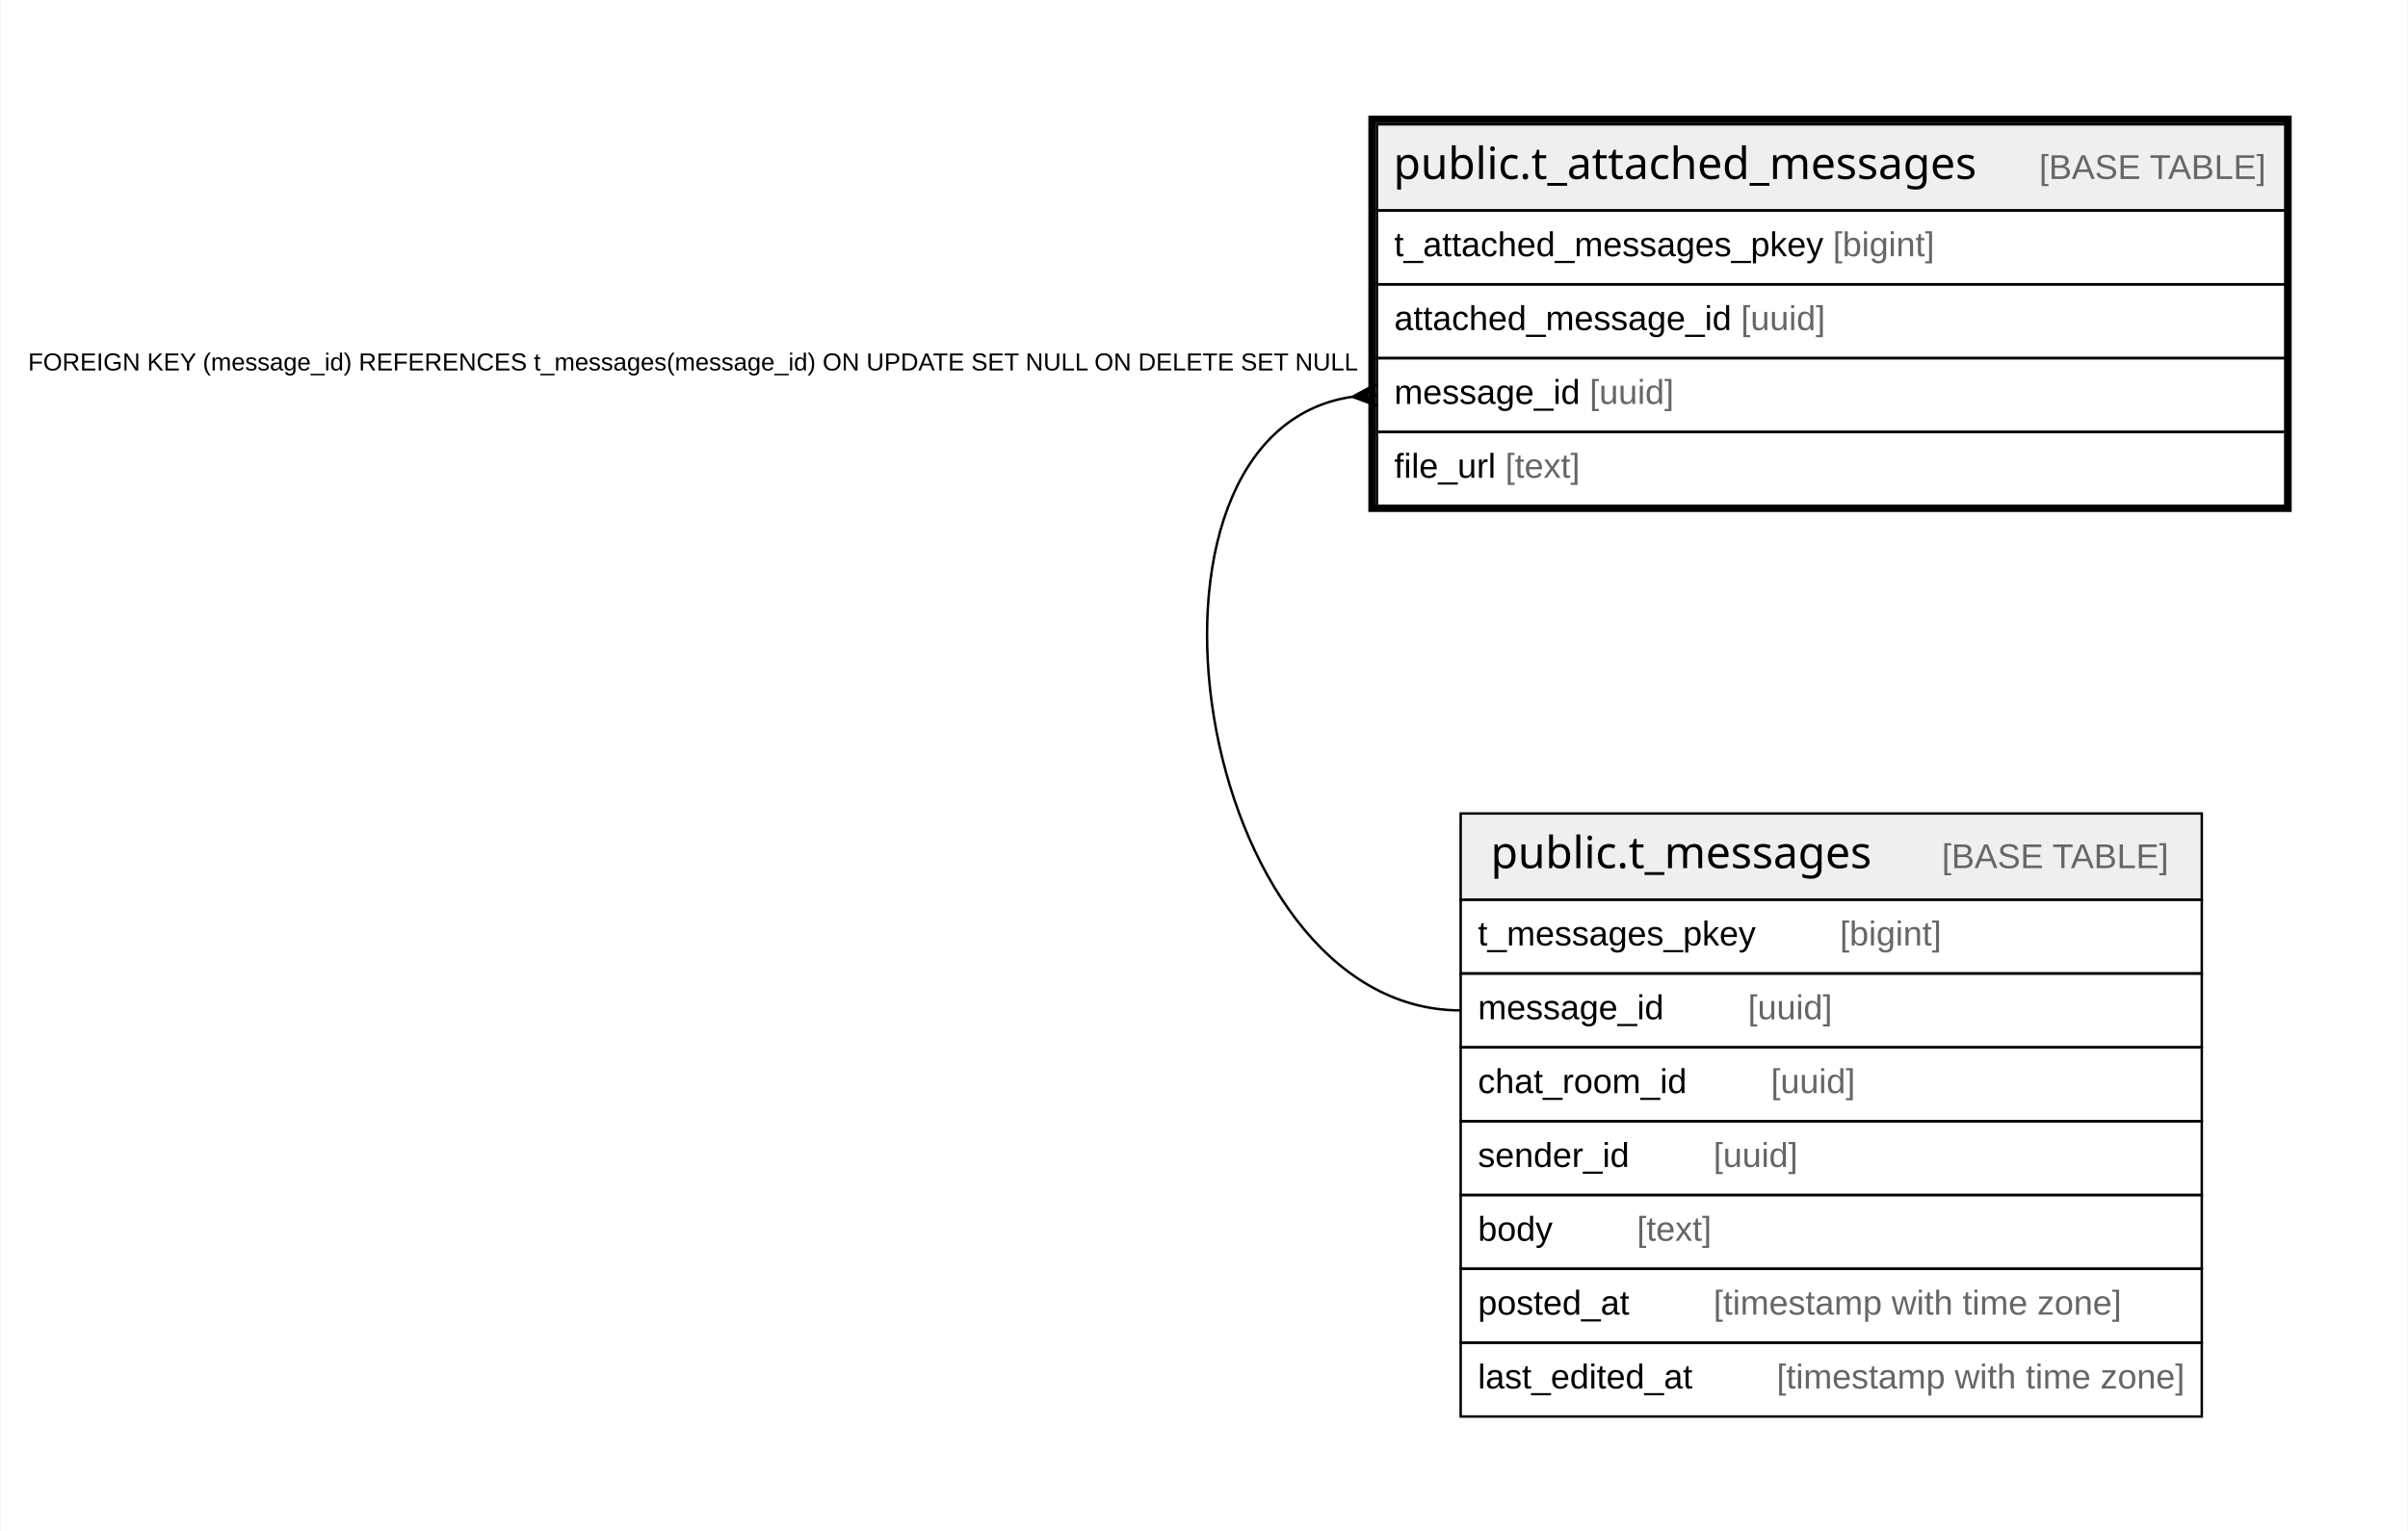
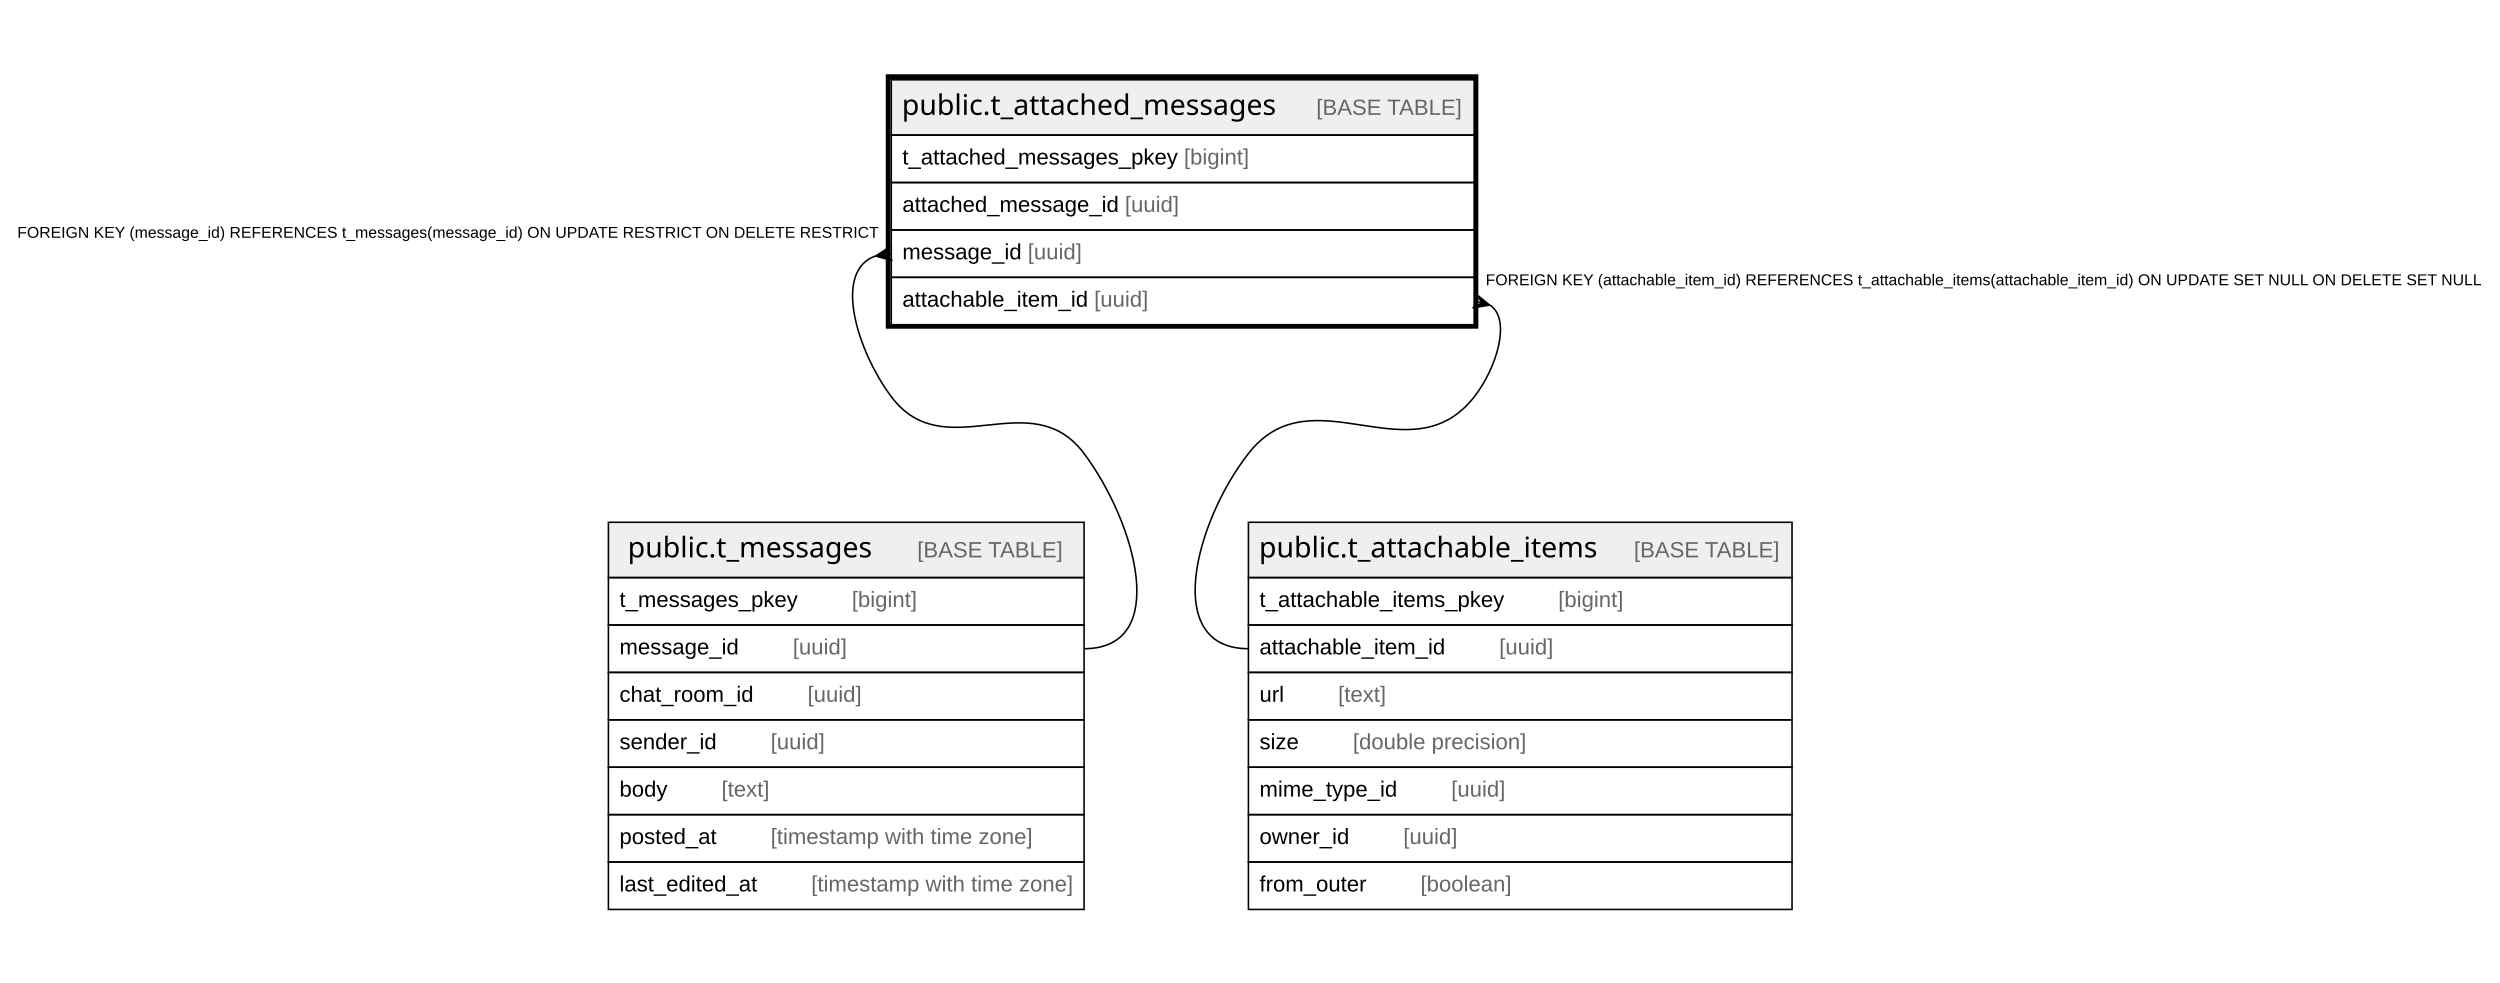
- <svg xmlns="http://www.w3.org/2000/svg" width="978pt" height="622pt" viewBox="0.00 0.00 977.50 622.00">
+ <svg xmlns="http://www.w3.org/2000/svg" width="1582pt" height="622pt" viewBox="0.00 0.00 1582.00 622.00">
  <g id="graph0" class="graph" transform="scale(1 1) rotate(0) translate(4 618)">
-     <polygon fill="#ffffff" stroke="transparent" points="-4,4 -4,-618 973.5,-618 973.5,4 -4,4" />
+     <polygon fill="#ffffff" stroke="transparent" points="-4,4 -4,-618 1578,-618 1578,4 -4,4" />
    <g id="node1" class="node">
-       <polygon fill="#efefef" stroke="transparent" points="555,-532.5 555,-567.5 924,-567.5 924,-532.5 555,-532.5" />
-       <polygon fill="none" stroke="#000000" points="555,-532.5 555,-567.5 924,-567.5 924,-532.5 555,-532.5" />
-       <text text-anchor="start" x="561.678" y="-545.3" font-family="Arial Bold" font-size="18.00" fill="#000000">public.t_attached_messages</text>
-       <text text-anchor="start" x="789.754" y="-545.3" font-family="Arial" font-size="14.00" fill="#000000">    </text>
-       <text text-anchor="start" x="823.959" y="-545.3" font-family="Arial" font-size="14.00" fill="#666666">[BASE TABLE]</text>
-       <polygon fill="none" stroke="#000000" points="555,-502.5 555,-532.5 924,-532.5 924,-502.5 555,-502.5" />
-       <text text-anchor="start" x="562" y="-513.9" font-family="Arial" font-size="14.00" fill="#000000">t_attached_messages_pkey </text>
-       <text text-anchor="start" x="740.179" y="-513.9" font-family="Arial" font-size="14.00" fill="#666666">[bigint]</text>
-       <polygon fill="none" stroke="#000000" points="555,-472.5 555,-502.5 924,-502.5 924,-472.5 555,-472.5" />
-       <text text-anchor="start" x="562" y="-483.9" font-family="Arial" font-size="14.00" fill="#000000">attached_message_id </text>
-       <text text-anchor="start" x="702.83" y="-483.9" font-family="Arial" font-size="14.00" fill="#666666">[uuid]</text>
-       <polygon fill="none" stroke="#000000" points="555,-442.5 555,-472.5 924,-472.5 924,-442.5 555,-442.5" />
-       <text text-anchor="start" x="562" y="-453.9" font-family="Arial" font-size="14.00" fill="#000000">message_id </text>
-       <text text-anchor="start" x="641.353" y="-453.9" font-family="Arial" font-size="14.00" fill="#666666">[uuid]</text>
-       <polygon fill="none" stroke="#000000" points="555,-412.5 555,-442.5 924,-442.5 924,-412.5 555,-412.5" />
-       <text text-anchor="start" x="562" y="-423.9" font-family="Arial" font-size="14.00" fill="#000000">file_url </text>
-       <text text-anchor="start" x="607.109" y="-423.9" font-family="Arial" font-size="14.00" fill="#666666">[text]</text>
-       <polygon fill="none" stroke="#000000" stroke-width="3" points="553,-411.5 553,-569.5 925,-569.5 925,-411.5 553,-411.5" />
+       <polygon fill="#efefef" stroke="transparent" points="560,-532.5 560,-567.5 929,-567.5 929,-532.5 560,-532.5" />
+       <polygon fill="none" stroke="#000000" points="560,-532.5 560,-567.5 929,-567.5 929,-532.5 560,-532.5" />
+       <text text-anchor="start" x="566.678" y="-545.3" font-family="Arial Bold" font-size="18.00" fill="#000000">public.t_attached_messages</text>
+       <text text-anchor="start" x="794.754" y="-545.3" font-family="Arial" font-size="14.00" fill="#000000">    </text>
+       <text text-anchor="start" x="828.959" y="-545.3" font-family="Arial" font-size="14.00" fill="#666666">[BASE TABLE]</text>
+       <polygon fill="none" stroke="#000000" points="560,-502.5 560,-532.5 929,-532.5 929,-502.5 560,-502.5" />
+       <text text-anchor="start" x="567" y="-513.9" font-family="Arial" font-size="14.00" fill="#000000">t_attached_messages_pkey </text>
+       <text text-anchor="start" x="745.179" y="-513.9" font-family="Arial" font-size="14.00" fill="#666666">[bigint]</text>
+       <polygon fill="none" stroke="#000000" points="560,-472.5 560,-502.5 929,-502.5 929,-472.5 560,-472.5" />
+       <text text-anchor="start" x="567" y="-483.9" font-family="Arial" font-size="14.00" fill="#000000">attached_message_id </text>
+       <text text-anchor="start" x="707.83" y="-483.9" font-family="Arial" font-size="14.00" fill="#666666">[uuid]</text>
+       <polygon fill="none" stroke="#000000" points="560,-442.5 560,-472.5 929,-472.5 929,-442.5 560,-442.5" />
+       <text text-anchor="start" x="567" y="-453.9" font-family="Arial" font-size="14.00" fill="#000000">message_id </text>
+       <text text-anchor="start" x="646.353" y="-453.9" font-family="Arial" font-size="14.00" fill="#666666">[uuid]</text>
+       <polygon fill="none" stroke="#000000" points="560,-412.5 560,-442.5 929,-442.5 929,-412.5 560,-412.5" />
+       <text text-anchor="start" x="567" y="-423.9" font-family="Arial" font-size="14.00" fill="#000000">attachable_item_id </text>
+       <text text-anchor="start" x="688.369" y="-423.9" font-family="Arial" font-size="14.00" fill="#666666">[uuid]</text>
+       <polygon fill="none" stroke="#000000" stroke-width="3" points="558,-411.5 558,-569.5 930,-569.5 930,-411.5 558,-411.5" />
    </g>
    <g id="node2" class="node">
-       <polygon fill="#efefef" stroke="transparent" points="589,-252.5 589,-287.5 890,-287.5 890,-252.5 589,-252.5" />
-       <polygon fill="none" stroke="#000000" points="589,-252.5 589,-287.5 890,-287.5 890,-252.5 589,-252.5" />
-       <text text-anchor="start" x="601.199" y="-265.3" font-family="Arial Bold" font-size="18.00" fill="#000000">public.t_messages</text>
-       <text text-anchor="start" x="750.233" y="-265.3" font-family="Arial" font-size="14.00" fill="#000000">    </text>
-       <text text-anchor="start" x="784.438" y="-265.3" font-family="Arial" font-size="14.00" fill="#666666">[BASE TABLE]</text>
-       <polygon fill="none" stroke="#000000" points="589,-222.5 589,-252.5 890,-252.5 890,-222.5 589,-222.5" />
-       <text text-anchor="start" x="596" y="-233.9" font-family="Arial" font-size="14.00" fill="#000000">t_messages_pkey    </text>
-       <text text-anchor="start" x="743.017" y="-233.9" font-family="Arial" font-size="14.00" fill="#666666">[bigint]</text>
-       <polygon fill="none" stroke="#000000" points="589,-192.5 589,-222.5 890,-222.5 890,-192.5 589,-192.5" />
-       <text text-anchor="start" x="596" y="-203.9" font-family="Arial" font-size="14.00" fill="#000000">message_id    </text>
-       <text text-anchor="start" x="705.668" y="-203.9" font-family="Arial" font-size="14.00" fill="#666666">[uuid]</text>
-       <polygon fill="none" stroke="#000000" points="589,-162.5 589,-192.5 890,-192.5 890,-162.5 589,-162.5" />
-       <text text-anchor="start" x="596" y="-173.9" font-family="Arial" font-size="14.00" fill="#000000">chat_room_id    </text>
-       <text text-anchor="start" x="715.001" y="-173.9" font-family="Arial" font-size="14.00" fill="#666666">[uuid]</text>
-       <polygon fill="none" stroke="#000000" points="589,-132.5 589,-162.5 890,-162.5 890,-132.5 589,-132.5" />
-       <text text-anchor="start" x="596" y="-143.9" font-family="Arial" font-size="14.00" fill="#000000">sender_id    </text>
-       <text text-anchor="start" x="691.668" y="-143.9" font-family="Arial" font-size="14.00" fill="#666666">[uuid]</text>
-       <polygon fill="none" stroke="#000000" points="589,-102.5 589,-132.5 890,-132.5 890,-102.5 589,-102.5" />
-       <text text-anchor="start" x="596" y="-113.9" font-family="Arial" font-size="14.00" fill="#000000">body    </text>
-       <text text-anchor="start" x="660.553" y="-113.9" font-family="Arial" font-size="14.00" fill="#666666">[text]</text>
-       <polygon fill="none" stroke="#000000" points="589,-72.5 589,-102.5 890,-102.5 890,-72.5 589,-72.5" />
-       <text text-anchor="start" x="596" y="-83.9" font-family="Arial" font-size="14.00" fill="#000000">posted_at    </text>
-       <text text-anchor="start" x="691.682" y="-83.9" font-family="Arial" font-size="14.00" fill="#666666">[timestamp with time zone]</text>
-       <polygon fill="none" stroke="#000000" points="589,-42.5 589,-72.5 890,-72.5 890,-42.5 589,-42.5" />
-       <text text-anchor="start" x="595.982" y="-53.9" font-family="Arial" font-size="14.00" fill="#000000">last_edited_at    </text>
-       <text text-anchor="start" x="717.333" y="-53.9" font-family="Arial" font-size="14.00" fill="#666666">[timestamp with time zone]</text>
+       <polygon fill="#efefef" stroke="transparent" points="381,-252.5 381,-287.5 682,-287.5 682,-252.5 381,-252.5" />
+       <polygon fill="none" stroke="#000000" points="381,-252.5 381,-287.5 682,-287.5 682,-252.5 381,-252.5" />
+       <text text-anchor="start" x="393.199" y="-265.3" font-family="Arial Bold" font-size="18.00" fill="#000000">public.t_messages</text>
+       <text text-anchor="start" x="542.233" y="-265.3" font-family="Arial" font-size="14.00" fill="#000000">    </text>
+       <text text-anchor="start" x="576.438" y="-265.3" font-family="Arial" font-size="14.00" fill="#666666">[BASE TABLE]</text>
+       <polygon fill="none" stroke="#000000" points="381,-222.5 381,-252.5 682,-252.5 682,-222.5 381,-222.5" />
+       <text text-anchor="start" x="388" y="-233.9" font-family="Arial" font-size="14.00" fill="#000000">t_messages_pkey    </text>
+       <text text-anchor="start" x="535.017" y="-233.9" font-family="Arial" font-size="14.00" fill="#666666">[bigint]</text>
+       <polygon fill="none" stroke="#000000" points="381,-192.5 381,-222.5 682,-222.5 682,-192.5 381,-192.5" />
+       <text text-anchor="start" x="388" y="-203.9" font-family="Arial" font-size="14.00" fill="#000000">message_id    </text>
+       <text text-anchor="start" x="497.668" y="-203.9" font-family="Arial" font-size="14.00" fill="#666666">[uuid]</text>
+       <polygon fill="none" stroke="#000000" points="381,-162.5 381,-192.5 682,-192.5 682,-162.5 381,-162.5" />
+       <text text-anchor="start" x="388" y="-173.9" font-family="Arial" font-size="14.00" fill="#000000">chat_room_id    </text>
+       <text text-anchor="start" x="507.001" y="-173.9" font-family="Arial" font-size="14.00" fill="#666666">[uuid]</text>
+       <polygon fill="none" stroke="#000000" points="381,-132.5 381,-162.5 682,-162.5 682,-132.5 381,-132.5" />
+       <text text-anchor="start" x="388" y="-143.9" font-family="Arial" font-size="14.00" fill="#000000">sender_id    </text>
+       <text text-anchor="start" x="483.668" y="-143.9" font-family="Arial" font-size="14.00" fill="#666666">[uuid]</text>
+       <polygon fill="none" stroke="#000000" points="381,-102.5 381,-132.5 682,-132.5 682,-102.5 381,-102.5" />
+       <text text-anchor="start" x="388" y="-113.9" font-family="Arial" font-size="14.00" fill="#000000">body    </text>
+       <text text-anchor="start" x="452.553" y="-113.9" font-family="Arial" font-size="14.00" fill="#666666">[text]</text>
+       <polygon fill="none" stroke="#000000" points="381,-72.5 381,-102.5 682,-102.5 682,-72.5 381,-72.5" />
+       <text text-anchor="start" x="388" y="-83.9" font-family="Arial" font-size="14.00" fill="#000000">posted_at    </text>
+       <text text-anchor="start" x="483.682" y="-83.9" font-family="Arial" font-size="14.00" fill="#666666">[timestamp with time zone]</text>
+       <polygon fill="none" stroke="#000000" points="381,-42.5 381,-72.5 682,-72.5 682,-42.5 381,-42.5" />
+       <text text-anchor="start" x="387.983" y="-53.9" font-family="Arial" font-size="14.00" fill="#000000">last_edited_at    </text>
+       <text text-anchor="start" x="509.333" y="-53.9" font-family="Arial" font-size="14.00" fill="#666666">[timestamp with time zone]</text>
    </g>
    <g id="edge1" class="edge">
-       <path fill="none" stroke="#000000" d="M544.913,-456.783C445.067,-442.119 480.37,-207.5 589,-207.5" />
-       <polygon fill="#000000" stroke="#000000" points="545.025,-456.791 554.681,-461.989 550.013,-457.145 555,-457.5 555,-457.5 555,-457.5 550.013,-457.145 555.319,-453.011 545.025,-456.791 545.025,-456.791" />
-       <text text-anchor="start" x="7.144" y="-467.5" font-family="Arial" font-size="10.00" fill="#000000">FOREIGN KEY (message_id) REFERENCES t_messages(message_id) ON UPDATE SET NULL ON DELETE SET NULL</text>
+       <path fill="none" stroke="#000000" d="M549.784,-455.911C523.006,-446.365 538.269,-396.07 560,-367 593.849,-321.72 648.151,-376.28 682,-331 714.864,-287.037 736.889,-207.5 682,-207.5" />
+       <polygon fill="#000000" stroke="#000000" points="550.119,-455.963 559.308,-461.947 555.059,-456.731 560,-457.5 560,-457.5 560,-457.5 555.059,-456.731 560.692,-453.053 550.119,-455.963 550.119,-455.963" />
+       <text text-anchor="start" x="6.934" y="-467.5" font-family="Arial" font-size="10.00" fill="#000000">FOREIGN KEY (message_id) REFERENCES t_messages(message_id) ON UPDATE RESTRICT ON DELETE RESTRICT</text>
+     </g>
+     <g id="node3" class="node">
+       <polygon fill="#efefef" stroke="transparent" points="786,-252.5 786,-287.5 1130,-287.5 1130,-252.5 786,-252.5" />
+       <polygon fill="none" stroke="#000000" points="786,-252.5 786,-287.5 1130,-287.5 1130,-252.5 786,-252.5" />
+       <text text-anchor="start" x="792.689" y="-265.3" font-family="Arial Bold" font-size="18.00" fill="#000000">public.t_attachable_items</text>
+       <text text-anchor="start" x="995.743" y="-265.3" font-family="Arial" font-size="14.00" fill="#000000">    </text>
+       <text text-anchor="start" x="1029.948" y="-265.3" font-family="Arial" font-size="14.00" fill="#666666">[BASE TABLE]</text>
+       <polygon fill="none" stroke="#000000" points="786,-222.5 786,-252.5 1130,-252.5 1130,-222.5 786,-222.5" />
+       <text text-anchor="start" x="793" y="-233.9" font-family="Arial" font-size="14.00" fill="#000000">t_attachable_items_pkey    </text>
+       <text text-anchor="start" x="982.032" y="-233.9" font-family="Arial" font-size="14.00" fill="#666666">[bigint]</text>
+       <polygon fill="none" stroke="#000000" points="786,-192.5 786,-222.5 1130,-222.5 1130,-192.5 786,-192.5" />
+       <text text-anchor="start" x="793" y="-203.9" font-family="Arial" font-size="14.00" fill="#000000">attachable_item_id    </text>
+       <text text-anchor="start" x="944.683" y="-203.9" font-family="Arial" font-size="14.00" fill="#666666">[uuid]</text>
+       <polygon fill="none" stroke="#000000" points="786,-162.5 786,-192.5 1130,-192.5 1130,-162.5 786,-162.5" />
+       <text text-anchor="start" x="793" y="-173.9" font-family="Arial" font-size="14.00" fill="#000000">url    </text>
+       <text text-anchor="start" x="842.755" y="-173.9" font-family="Arial" font-size="14.00" fill="#666666">[text]</text>
+       <polygon fill="none" stroke="#000000" points="786,-132.5 786,-162.5 1130,-162.5 1130,-132.5 786,-132.5" />
+       <text text-anchor="start" x="793" y="-143.9" font-family="Arial" font-size="14.00" fill="#000000">size    </text>
+       <text text-anchor="start" x="852.094" y="-143.9" font-family="Arial" font-size="14.00" fill="#666666">[double precision]</text>
+       <polygon fill="none" stroke="#000000" points="786,-102.5 786,-132.5 1130,-132.5 1130,-102.5 786,-102.5" />
+       <text text-anchor="start" x="793" y="-113.9" font-family="Arial" font-size="14.00" fill="#000000">mime_type_id    </text>
+       <text text-anchor="start" x="914.325" y="-113.9" font-family="Arial" font-size="14.00" fill="#666666">[uuid]</text>
+       <polygon fill="none" stroke="#000000" points="786,-72.5 786,-102.5 1130,-102.5 1130,-72.5 786,-72.5" />
+       <text text-anchor="start" x="793" y="-83.9" font-family="Arial" font-size="14.00" fill="#000000">owner_id    </text>
+       <text text-anchor="start" x="883.992" y="-83.9" font-family="Arial" font-size="14.00" fill="#666666">[uuid]</text>
+       <polygon fill="none" stroke="#000000" points="786,-42.5 786,-72.5 1130,-72.5 1130,-42.5 786,-42.5" />
+       <text text-anchor="start" x="793" y="-53.9" font-family="Arial" font-size="14.00" fill="#000000">from_outer    </text>
+       <text text-anchor="start" x="894.881" y="-53.9" font-family="Arial" font-size="14.00" fill="#666666">[boolean]</text>
+     </g>
+     <g id="edge2" class="edge">
+       <path fill="none" stroke="#000000" d="M938.995,-424.841C952.501,-415.663 942.947,-384.894 929,-367 888.709,-315.309 826.291,-382.691 786,-331 752.256,-287.709 731.111,-207.5 786,-207.5" />
+       <polygon fill="#000000" stroke="#000000" points="938.664,-424.929 927.843,-423.151 933.832,-426.214 929,-427.5 929,-427.5 929,-427.5 933.832,-426.214 930.157,-431.849 938.664,-424.929 938.664,-424.929" />
+       <text text-anchor="start" x="936.128" y="-437.5" font-family="Arial" font-size="10.00" fill="#000000">FOREIGN KEY (attachable_item_id) REFERENCES t_attachable_items(attachable_item_id) ON UPDATE SET NULL ON DELETE SET NULL</text>
    </g>
  </g>
</svg>
